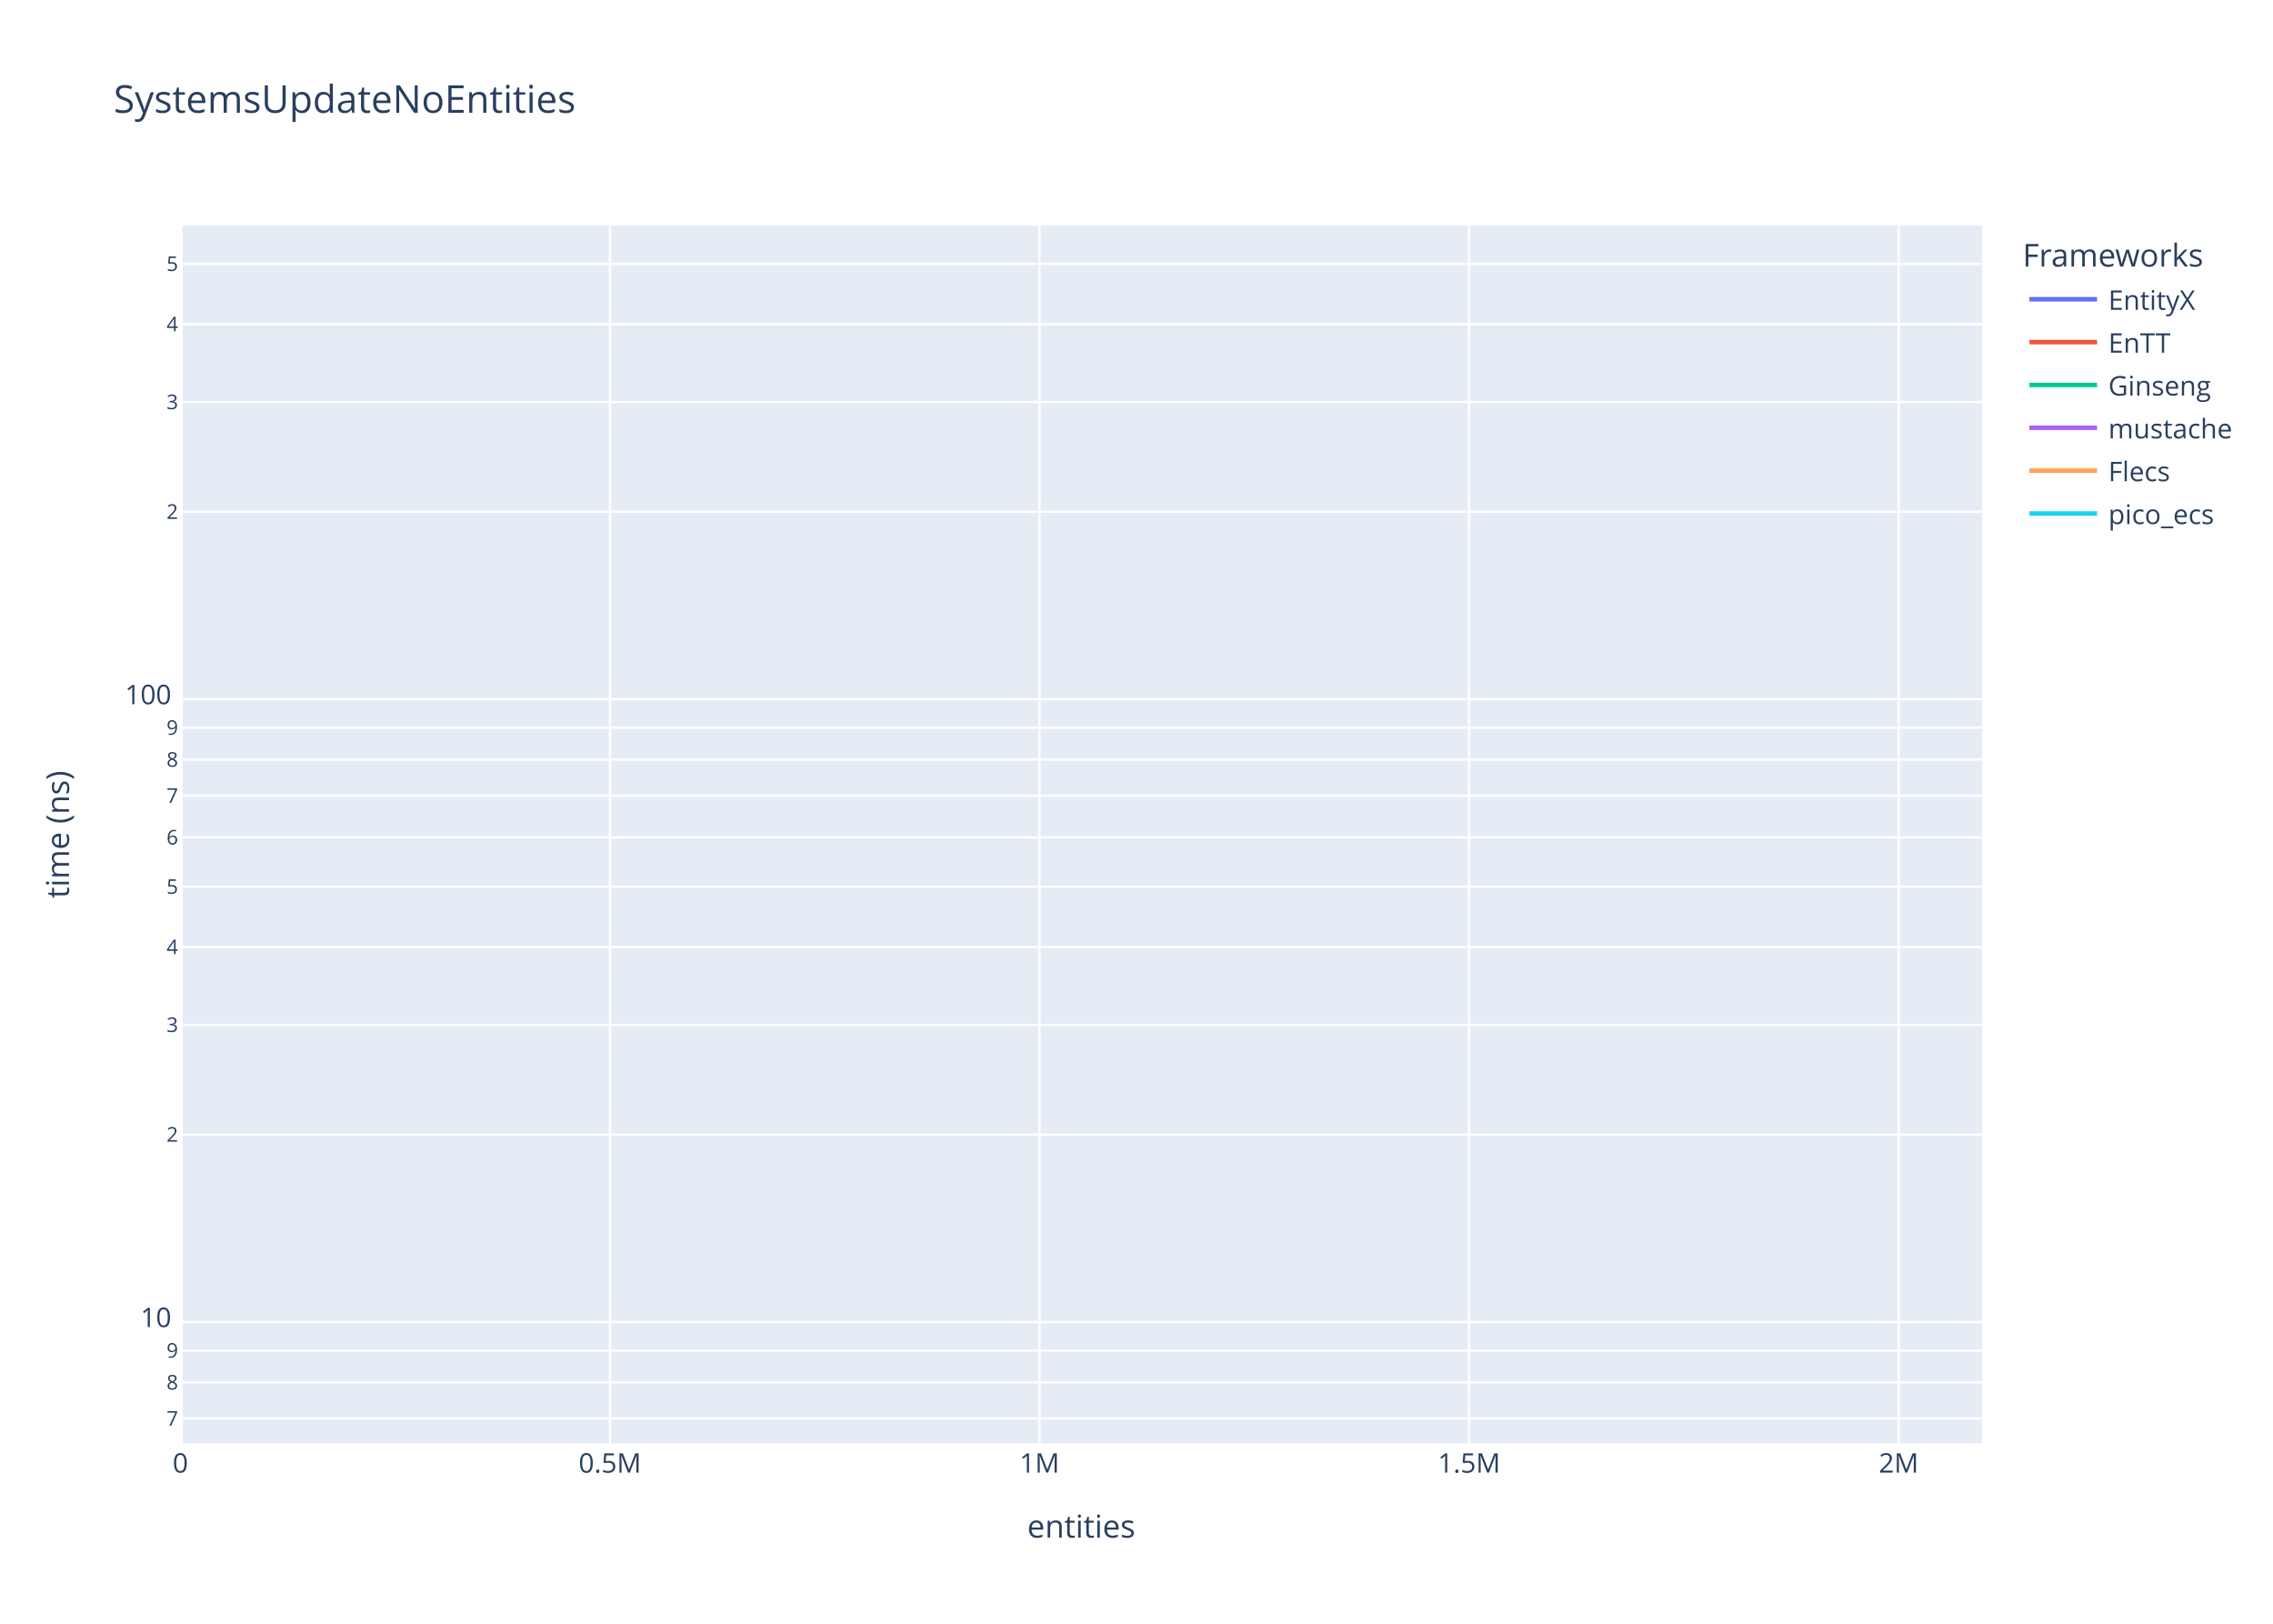
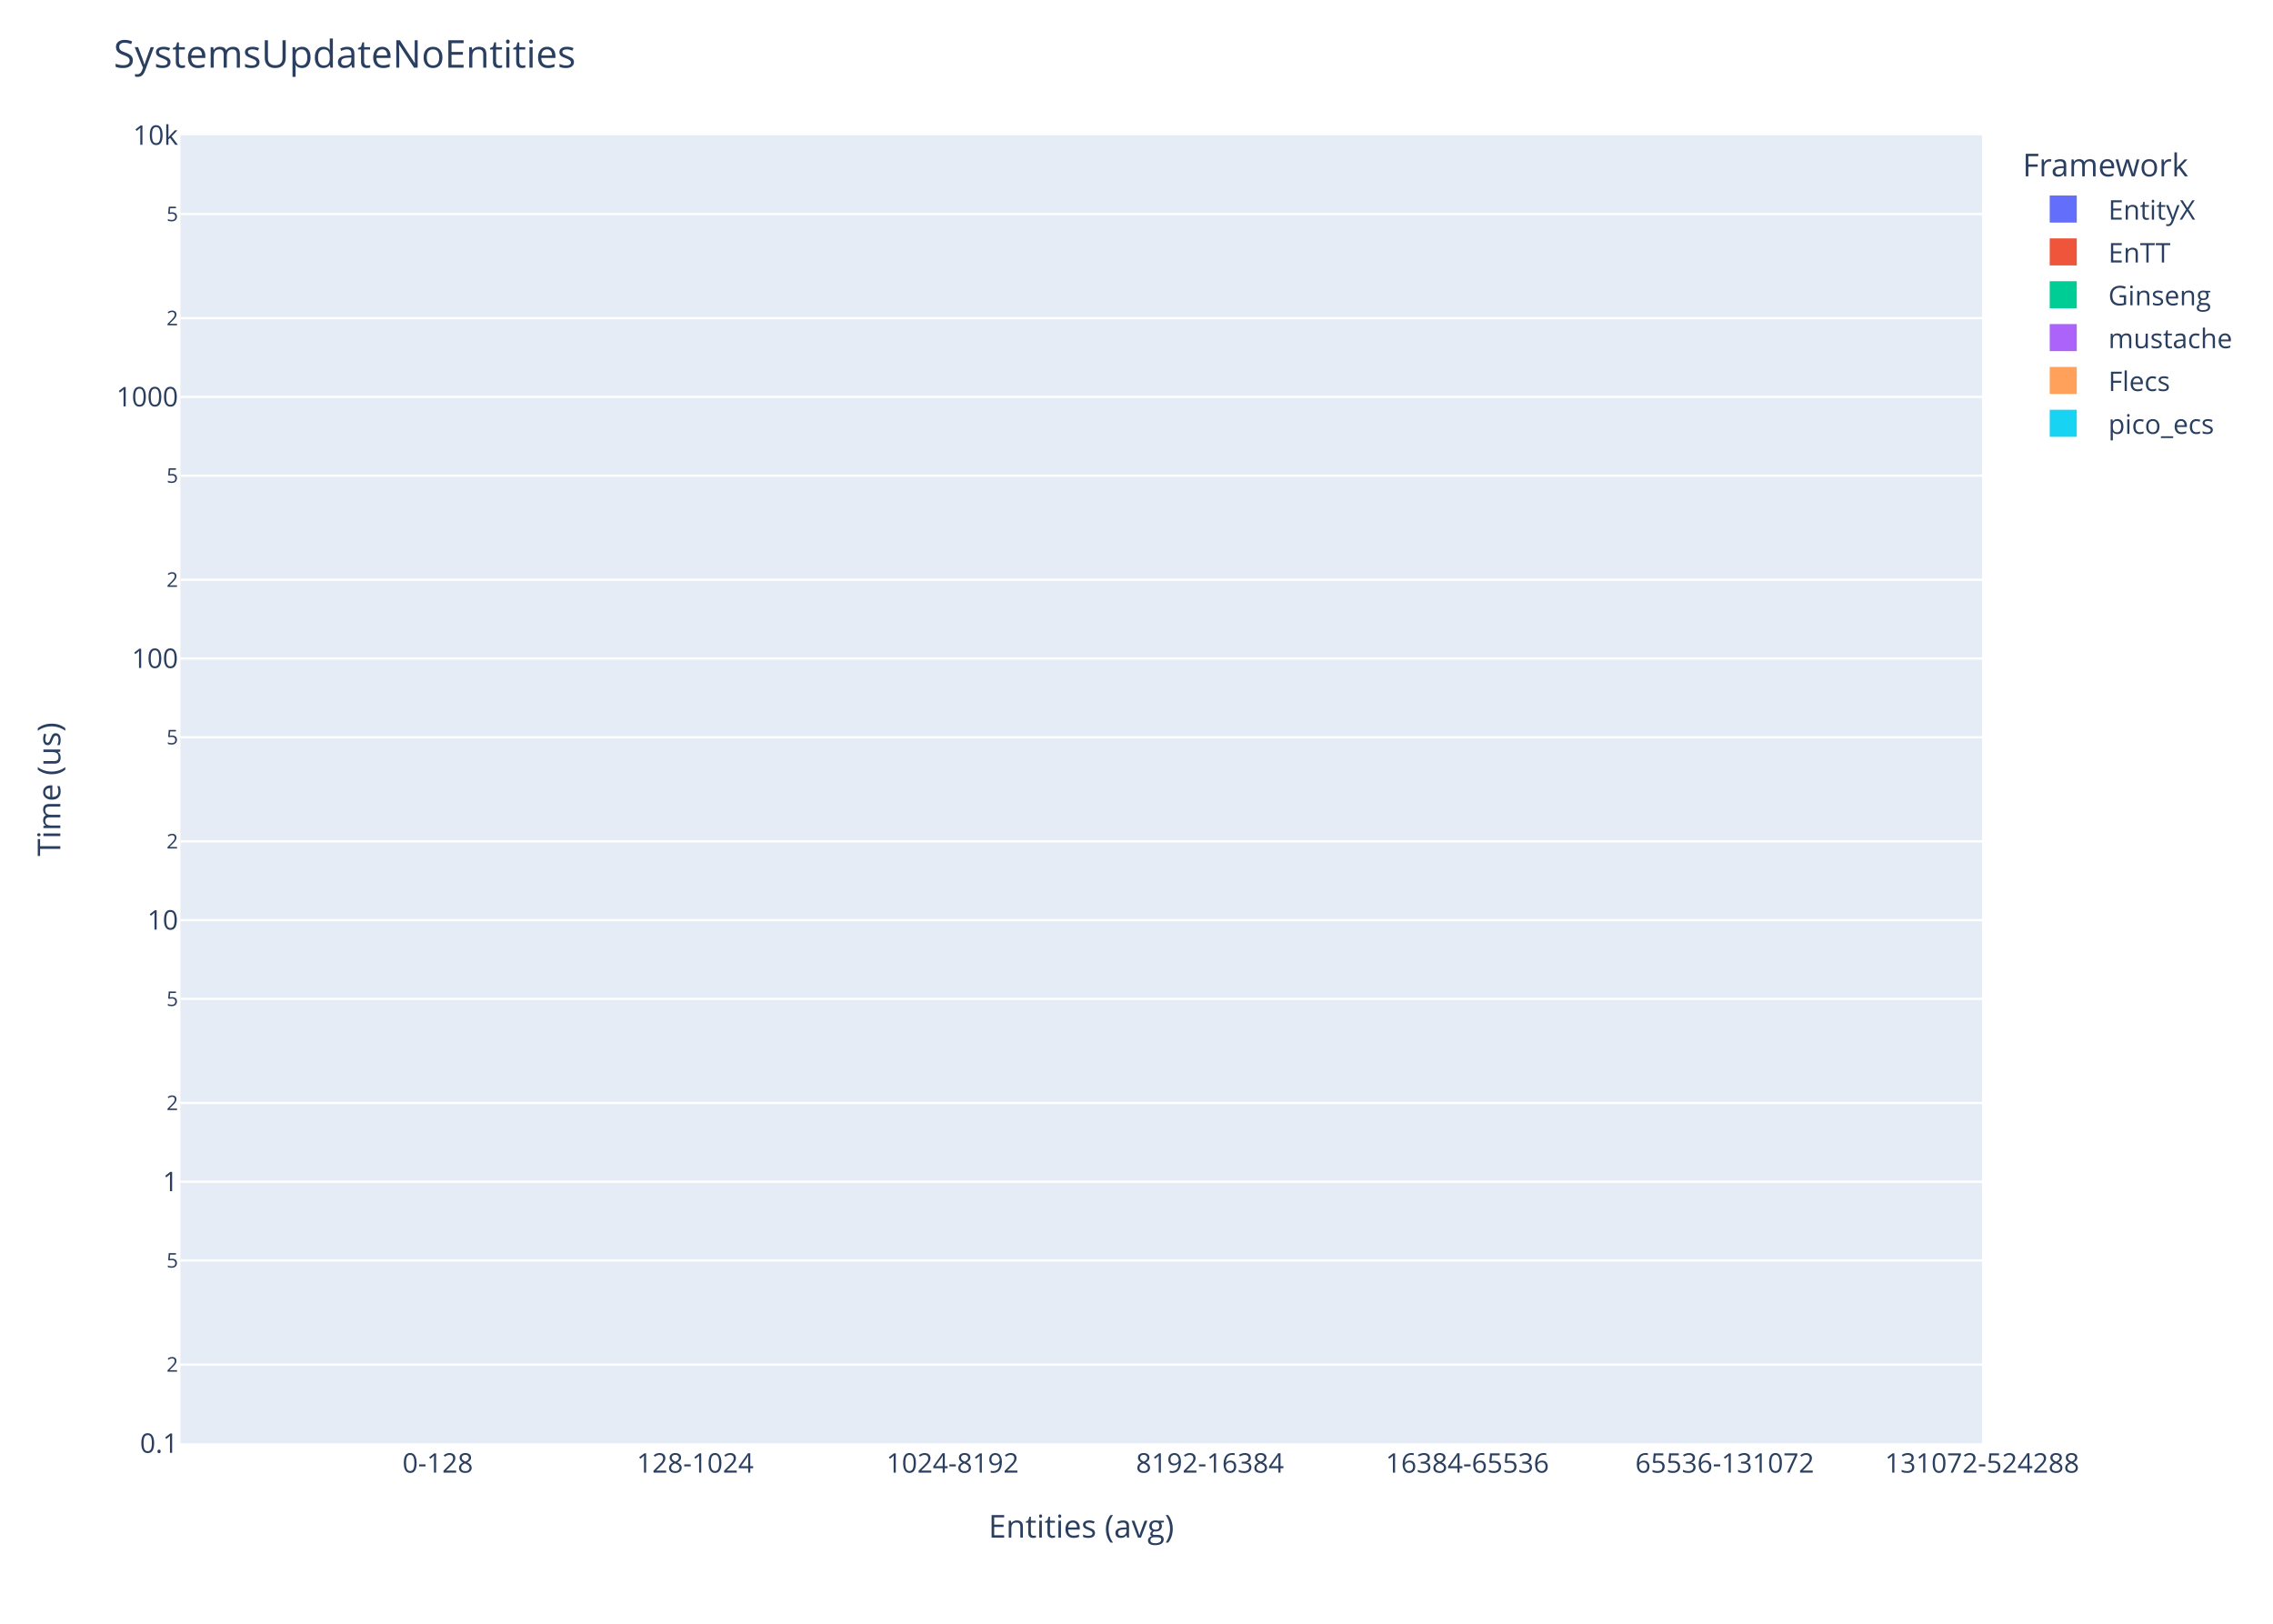
<svg xmlns="http://www.w3.org/2000/svg" class="main-svg" width="1008" height="720" style="" viewBox="0 0 1008 720">
  <rect x="0" y="0" width="1008" height="720" style="fill: rgb(255, 255, 255); fill-opacity: 1;" />
-   <defs id="defs-fb75fd">
+   <defs id="defs-f59c31">
    <g class="clips">
-       <clipPath id="clipfb75fdxyplot" class="plotclip">
-         <rect width="799" height="540" />
+       <clipPath id="clipf59c31xyplot" class="plotclip">
+         <rect width="799" height="580" />
      </clipPath>
-       <clipPath class="axesclip" id="clipfb75fdx">
+       <clipPath class="axesclip" id="clipf59c31x">
        <rect x="80" y="0" width="799" height="720" />
      </clipPath>
-       <clipPath class="axesclip" id="clipfb75fdy">
-         <rect x="0" y="100" width="1008" height="540" />
+       <clipPath class="axesclip" id="clipf59c31y">
+         <rect x="0" y="60" width="1008" height="580" />
      </clipPath>
-       <clipPath class="axesclip" id="clipfb75fdxy">
-         <rect x="80" y="100" width="799" height="540" />
+       <clipPath class="axesclip" id="clipf59c31xy">
+         <rect x="80" y="60" width="799" height="580" />
      </clipPath>
    </g>
    <g class="gradients" />
    <g class="patterns" />
  </defs>
  <g class="bglayer">
-     <rect class="bg" x="80" y="100" width="799" height="540" style="fill: rgb(229, 236, 246); fill-opacity: 1; stroke-width: 0;" />
+     <rect class="bg" x="80" y="60" width="799" height="580" style="fill: rgb(229, 236, 246); fill-opacity: 1; stroke-width: 0;" />
  </g>
  <g class="layer-below">
    <g class="imagelayer" />
    <g class="shapelayer" />
  </g>
  <g class="cartesianlayer">
    <g class="subplot xy">
      <g class="layer-subplot">
        <g class="shapelayer" />
        <g class="imagelayer" />
      </g>
      <g class="minor-gridlayer">
        <g class="x" />
        <g class="y" />
      </g>
      <g class="gridlayer">
-         <g class="x">
-           <path class="xgrid crisp" transform="translate(270.5,0)" d="M0,100v540" style="stroke: rgb(255, 255, 255); stroke-opacity: 1; stroke-width: 1px;" />
-           <path class="xgrid crisp" transform="translate(460.99,0)" d="M0,100v540" style="stroke: rgb(255, 255, 255); stroke-opacity: 1; stroke-width: 1px;" />
-           <path class="xgrid crisp" transform="translate(651.49,0)" d="M0,100v540" style="stroke: rgb(255, 255, 255); stroke-opacity: 1; stroke-width: 1px;" />
-           <path class="xgrid crisp" transform="translate(841.99,0)" d="M0,100v540" style="stroke: rgb(255, 255, 255); stroke-opacity: 1; stroke-width: 1px;" />
-         </g>
+         <g class="x" />
        <g class="y">
-           <path class="ygrid crisp" transform="translate(0,629.02)" d="M80,0h799" style="stroke: rgb(255, 255, 255); stroke-opacity: 1; stroke-width: 1px;" />
-           <path class="ygrid crisp" transform="translate(0,613)" d="M80,0h799" style="stroke: rgb(255, 255, 255); stroke-opacity: 1; stroke-width: 1px;" />
-           <path class="ygrid crisp" transform="translate(0,598.87)" d="M80,0h799" style="stroke: rgb(255, 255, 255); stroke-opacity: 1; stroke-width: 1px;" />
-           <path class="ygrid crisp" transform="translate(0,586.23)" d="M80,0h799" style="stroke: rgb(255, 255, 255); stroke-opacity: 1; stroke-width: 1px;" />
-           <path class="ygrid crisp" transform="translate(0,503.09)" d="M80,0h799" style="stroke: rgb(255, 255, 255); stroke-opacity: 1; stroke-width: 1px;" />
-           <path class="ygrid crisp" transform="translate(0,454.46)" d="M80,0h799" style="stroke: rgb(255, 255, 255); stroke-opacity: 1; stroke-width: 1px;" />
-           <path class="ygrid crisp" transform="translate(0,419.95)" d="M80,0h799" style="stroke: rgb(255, 255, 255); stroke-opacity: 1; stroke-width: 1px;" />
-           <path class="ygrid crisp" transform="translate(0,393.19)" d="M80,0h799" style="stroke: rgb(255, 255, 255); stroke-opacity: 1; stroke-width: 1px;" />
-           <path class="ygrid crisp" transform="translate(0,371.32)" d="M80,0h799" style="stroke: rgb(255, 255, 255); stroke-opacity: 1; stroke-width: 1px;" />
-           <path class="ygrid crisp" transform="translate(0,352.83)" d="M80,0h799" style="stroke: rgb(255, 255, 255); stroke-opacity: 1; stroke-width: 1px;" />
-           <path class="ygrid crisp" transform="translate(0,336.81)" d="M80,0h799" style="stroke: rgb(255, 255, 255); stroke-opacity: 1; stroke-width: 1px;" />
-           <path class="ygrid crisp" transform="translate(0,322.68)" d="M80,0h799" style="stroke: rgb(255, 255, 255); stroke-opacity: 1; stroke-width: 1px;" />
-           <path class="ygrid crisp" transform="translate(0,310.05)" d="M80,0h799" style="stroke: rgb(255, 255, 255); stroke-opacity: 1; stroke-width: 1px;" />
-           <path class="ygrid crisp" transform="translate(0,226.91)" d="M80,0h799" style="stroke: rgb(255, 255, 255); stroke-opacity: 1; stroke-width: 1px;" />
-           <path class="ygrid crisp" transform="translate(0,178.27)" d="M80,0h799" style="stroke: rgb(255, 255, 255); stroke-opacity: 1; stroke-width: 1px;" />
-           <path class="ygrid crisp" transform="translate(0,143.76)" d="M80,0h799" style="stroke: rgb(255, 255, 255); stroke-opacity: 1; stroke-width: 1px;" />
-           <path class="ygrid crisp" transform="translate(0,117)" d="M80,0h799" style="stroke: rgb(255, 255, 255); stroke-opacity: 1; stroke-width: 1px;" />
-         </g>
-       </g>
-       <g class="zerolinelayer">
-         <path class="xzl zl crisp" transform="translate(80,0)" d="M0,100v540" style="stroke: rgb(255, 255, 255); stroke-opacity: 1; stroke-width: 2px;" />
-       </g>
+           <path class="ygrid crisp" transform="translate(0,605.08)" d="M80,0h799" style="stroke: rgb(255, 255, 255); stroke-opacity: 1; stroke-width: 1px;" />
+           <path class="ygrid crisp" transform="translate(0,558.92)" d="M80,0h799" style="stroke: rgb(255, 255, 255); stroke-opacity: 1; stroke-width: 1px;" />
+           <path class="ygrid crisp" transform="translate(0,524)" d="M80,0h799" style="stroke: rgb(255, 255, 255); stroke-opacity: 1; stroke-width: 1px;" />
+           <path class="ygrid crisp" transform="translate(0,489.08)" d="M80,0h799" style="stroke: rgb(255, 255, 255); stroke-opacity: 1; stroke-width: 1px;" />
+           <path class="ygrid crisp" transform="translate(0,442.92)" d="M80,0h799" style="stroke: rgb(255, 255, 255); stroke-opacity: 1; stroke-width: 1px;" />
+           <path class="ygrid crisp" transform="translate(0,408)" d="M80,0h799" style="stroke: rgb(255, 255, 255); stroke-opacity: 1; stroke-width: 1px;" />
+           <path class="ygrid crisp" transform="translate(0,373.08)" d="M80,0h799" style="stroke: rgb(255, 255, 255); stroke-opacity: 1; stroke-width: 1px;" />
+           <path class="ygrid crisp" transform="translate(0,326.92)" d="M80,0h799" style="stroke: rgb(255, 255, 255); stroke-opacity: 1; stroke-width: 1px;" />
+           <path class="ygrid crisp" transform="translate(0,292)" d="M80,0h799" style="stroke: rgb(255, 255, 255); stroke-opacity: 1; stroke-width: 1px;" />
+           <path class="ygrid crisp" transform="translate(0,257.08)" d="M80,0h799" style="stroke: rgb(255, 255, 255); stroke-opacity: 1; stroke-width: 1px;" />
+           <path class="ygrid crisp" transform="translate(0,210.92)" d="M80,0h799" style="stroke: rgb(255, 255, 255); stroke-opacity: 1; stroke-width: 1px;" />
+           <path class="ygrid crisp" transform="translate(0,176)" d="M80,0h799" style="stroke: rgb(255, 255, 255); stroke-opacity: 1; stroke-width: 1px;" />
+           <path class="ygrid crisp" transform="translate(0,141.08)" d="M80,0h799" style="stroke: rgb(255, 255, 255); stroke-opacity: 1; stroke-width: 1px;" />
+           <path class="ygrid crisp" transform="translate(0,94.92)" d="M80,0h799" style="stroke: rgb(255, 255, 255); stroke-opacity: 1; stroke-width: 1px;" />
+         </g>
+       </g>
+       <g class="zerolinelayer" />
      <path class="xlines-below" />
      <path class="ylines-below" />
      <g class="overlines-below" />
      <g class="xaxislayer-below" />
      <g class="yaxislayer-below" />
      <g class="overaxes-below" />
-       <g class="plot" transform="translate(80,100)" clip-path="url(#clipfb75fdxyplot)">
-         <g class="scatterlayer mlayer">
-           <g class="trace scatter trace29a1bb" style="stroke-miterlimit: 2; opacity: 1;">
-             <g class="fills" />
-             <g class="errorbars" />
-             <g class="lines" />
-             <g class="points" />
-             <g class="text" />
-           </g>
-           <g class="trace scatter tracefb4a46" style="stroke-miterlimit: 2; opacity: 1;">
-             <g class="fills" />
-             <g class="errorbars" />
-             <g class="lines" />
-             <g class="points" />
-             <g class="text" />
-           </g>
-           <g class="trace scatter trace63f982" style="stroke-miterlimit: 2; opacity: 1;">
-             <g class="fills" />
-             <g class="errorbars" />
-             <g class="lines" />
-             <g class="points" />
-             <g class="text" />
-           </g>
-           <g class="trace scatter trace82230c" style="stroke-miterlimit: 2; opacity: 1;">
-             <g class="fills" />
-             <g class="errorbars" />
-             <g class="lines" />
-             <g class="points" />
-             <g class="text" />
-           </g>
-           <g class="trace scatter trace793daa" style="stroke-miterlimit: 2; opacity: 1;">
-             <g class="fills" />
-             <g class="errorbars" />
-             <g class="lines" />
-             <g class="points" />
-             <g class="text" />
-           </g>
-           <g class="trace scatter trace00691d" style="stroke-miterlimit: 2; opacity: 1;">
-             <g class="fills" />
-             <g class="errorbars" />
-             <g class="lines" />
-             <g class="points" />
-             <g class="text" />
+       <g class="plot" transform="translate(80,60)" clip-path="url(#clipf59c31xyplot)">
+         <g class="barlayer mlayer">
+           <g class="trace bars" style="opacity: 1;">
+             <g class="points">
+               <g class="point">
+                 <path d="M0,0Z" style="vector-effect: non-scaling-stroke; opacity: 1; stroke-width: 0px; fill: rgb(99, 110, 250); fill-opacity: 1;" />
+               </g>
+             </g>
+           </g>
+           <g class="trace bars" style="opacity: 1;">
+             <g class="points">
+               <g class="point">
+                 <path d="M0,0Z" style="vector-effect: non-scaling-stroke; opacity: 1; stroke-width: 0px; fill: rgb(239, 85, 59); fill-opacity: 1;" />
+               </g>
+             </g>
+           </g>
+           <g class="trace bars" style="opacity: 1;">
+             <g class="points">
+               <g class="point">
+                 <path d="M0,0Z" style="vector-effect: non-scaling-stroke; opacity: 1; stroke-width: 0px; fill: rgb(0, 204, 150); fill-opacity: 1;" />
+               </g>
+             </g>
+           </g>
+           <g class="trace bars" style="opacity: 1;">
+             <g class="points">
+               <g class="point">
+                 <path d="M0,0Z" style="vector-effect: non-scaling-stroke; opacity: 1; stroke-width: 0px; fill: rgb(171, 99, 250); fill-opacity: 1;" />
+               </g>
+             </g>
+           </g>
+           <g class="trace bars" style="opacity: 1;">
+             <g class="points">
+               <g class="point">
+                 <path d="M0,0Z" style="vector-effect: non-scaling-stroke; opacity: 1; stroke-width: 0px; fill: rgb(255, 161, 90); fill-opacity: 1;" />
+               </g>
+             </g>
+           </g>
+           <g class="trace bars" style="opacity: 1;">
+             <g class="points">
+               <g class="point">
+                 <path d="M0,0Z" style="vector-effect: non-scaling-stroke; opacity: 1; stroke-width: 0px; fill: rgb(25, 211, 243); fill-opacity: 1;" />
+               </g>
+             </g>
          </g>
        </g>
      </g>
      <g class="overplot" />
      <path class="xlines-above crisp" d="M0,0" style="fill: none;" />
      <path class="ylines-above crisp" d="M0,0" style="fill: none;" />
      <g class="overlines-above" />
      <g class="xaxislayer-above">
        <g class="xtick">
-           <text text-anchor="middle" x="0" y="653" transform="translate(80,0)" style="font-family: 'Open Sans', verdana, arial, sans-serif; font-size: 12px; fill: rgb(42, 63, 95); fill-opacity: 1; white-space: pre; opacity: 1;">0</text>
-         </g>
-         <g class="xtick">
-           <text text-anchor="middle" x="0" y="653" style="font-family: 'Open Sans', verdana, arial, sans-serif; font-size: 12px; fill: rgb(42, 63, 95); fill-opacity: 1; white-space: pre; opacity: 1;" transform="translate(270.5,0)">0.5M</text>
-         </g>
-         <g class="xtick">
-           <text text-anchor="middle" x="0" y="653" style="font-family: 'Open Sans', verdana, arial, sans-serif; font-size: 12px; fill: rgb(42, 63, 95); fill-opacity: 1; white-space: pre; opacity: 1;" transform="translate(460.99,0)">1M</text>
-         </g>
-         <g class="xtick">
-           <text text-anchor="middle" x="0" y="653" style="font-family: 'Open Sans', verdana, arial, sans-serif; font-size: 12px; fill: rgb(42, 63, 95); fill-opacity: 1; white-space: pre; opacity: 1;" transform="translate(651.49,0)">1.5M</text>
-         </g>
-         <g class="xtick">
-           <text text-anchor="middle" x="0" y="653" style="font-family: 'Open Sans', verdana, arial, sans-serif; font-size: 12px; fill: rgb(42, 63, 95); fill-opacity: 1; white-space: pre; opacity: 1;" transform="translate(841.99,0)">2M</text>
+           <text text-anchor="middle" x="0" y="653" transform="translate(194.14,0)" style="font-family: 'Open Sans', verdana, arial, sans-serif; font-size: 12px; fill: rgb(42, 63, 95); fill-opacity: 1; white-space: pre; opacity: 1;">0-128</text>
+         </g>
+         <g class="xtick">
+           <text text-anchor="middle" x="0" y="653" transform="translate(308.29,0)" style="font-family: 'Open Sans', verdana, arial, sans-serif; font-size: 12px; fill: rgb(42, 63, 95); fill-opacity: 1; white-space: pre; opacity: 1;">128-1024</text>
+         </g>
+         <g class="xtick">
+           <text text-anchor="middle" x="0" y="653" transform="translate(422.43,0)" style="font-family: 'Open Sans', verdana, arial, sans-serif; font-size: 12px; fill: rgb(42, 63, 95); fill-opacity: 1; white-space: pre; opacity: 1;">1024-8192</text>
+         </g>
+         <g class="xtick">
+           <text text-anchor="middle" x="0" y="653" transform="translate(536.57,0)" style="font-family: 'Open Sans', verdana, arial, sans-serif; font-size: 12px; fill: rgb(42, 63, 95); fill-opacity: 1; white-space: pre; opacity: 1;">8192-16384</text>
+         </g>
+         <g class="xtick">
+           <text text-anchor="middle" x="0" y="653" transform="translate(650.71,0)" style="font-family: 'Open Sans', verdana, arial, sans-serif; font-size: 12px; fill: rgb(42, 63, 95); fill-opacity: 1; white-space: pre; opacity: 1;">16384-65536</text>
+         </g>
+         <g class="xtick">
+           <text text-anchor="middle" x="0" y="653" transform="translate(764.86,0)" style="font-family: 'Open Sans', verdana, arial, sans-serif; font-size: 12px; fill: rgb(42, 63, 95); fill-opacity: 1; white-space: pre; opacity: 1;">65536-131072</text>
+         </g>
+         <g class="xtick">
+           <text text-anchor="middle" x="0" y="653" transform="translate(879,0)" style="font-family: 'Open Sans', verdana, arial, sans-serif; font-size: 12px; fill: rgb(42, 63, 95); fill-opacity: 1; white-space: pre; opacity: 1;">131072-524288</text>
        </g>
      </g>
      <g class="yaxislayer-above">
        <g class="ytick">
-           <text text-anchor="end" x="79" y="3.15" transform="translate(0,629.02)" style="font-family: 'Open Sans', verdana, arial, sans-serif; font-size: 9px; fill: rgb(42, 63, 95); fill-opacity: 1; white-space: pre; opacity: 1;">7</text>
-         </g>
-         <g class="ytick">
-           <text text-anchor="end" x="79" y="3.15" style="font-family: 'Open Sans', verdana, arial, sans-serif; font-size: 9px; fill: rgb(42, 63, 95); fill-opacity: 1; white-space: pre; opacity: 1;" transform="translate(0,613)">8</text>
-         </g>
-         <g class="ytick">
-           <text text-anchor="end" x="79" y="3.15" style="font-family: 'Open Sans', verdana, arial, sans-serif; font-size: 9px; fill: rgb(42, 63, 95); fill-opacity: 1; white-space: pre; opacity: 1;" transform="translate(0,598.87)">9</text>
-         </g>
-         <g class="ytick">
-           <text text-anchor="end" x="76" y="2.2" style="font-family: 'Open Sans', verdana, arial, sans-serif; font-size: 12px; fill: rgb(42, 63, 95); fill-opacity: 1; white-space: pre; opacity: 1;" transform="translate(0,586.23)">10</text>
-         </g>
-         <g class="ytick">
-           <text text-anchor="end" x="79" y="3.15" style="font-family: 'Open Sans', verdana, arial, sans-serif; font-size: 9px; fill: rgb(42, 63, 95); fill-opacity: 1; white-space: pre; opacity: 1;" transform="translate(0,503.09)">2</text>
-         </g>
-         <g class="ytick">
-           <text text-anchor="end" x="79" y="3.15" style="font-family: 'Open Sans', verdana, arial, sans-serif; font-size: 9px; fill: rgb(42, 63, 95); fill-opacity: 1; white-space: pre; opacity: 1;" transform="translate(0,454.46)">3</text>
-         </g>
-         <g class="ytick">
-           <text text-anchor="end" x="79" y="3.15" style="font-family: 'Open Sans', verdana, arial, sans-serif; font-size: 9px; fill: rgb(42, 63, 95); fill-opacity: 1; white-space: pre; opacity: 1;" transform="translate(0,419.95)">4</text>
-         </g>
-         <g class="ytick">
-           <text text-anchor="end" x="79" y="3.15" style="font-family: 'Open Sans', verdana, arial, sans-serif; font-size: 9px; fill: rgb(42, 63, 95); fill-opacity: 1; white-space: pre; opacity: 1;" transform="translate(0,393.19)">5</text>
-         </g>
-         <g class="ytick">
-           <text text-anchor="end" x="79" y="3.15" style="font-family: 'Open Sans', verdana, arial, sans-serif; font-size: 9px; fill: rgb(42, 63, 95); fill-opacity: 1; white-space: pre; opacity: 1;" transform="translate(0,371.32)">6</text>
-         </g>
-         <g class="ytick">
-           <text text-anchor="end" x="79" y="3.15" style="font-family: 'Open Sans', verdana, arial, sans-serif; font-size: 9px; fill: rgb(42, 63, 95); fill-opacity: 1; white-space: pre; opacity: 1;" transform="translate(0,352.83)">7</text>
-         </g>
-         <g class="ytick">
-           <text text-anchor="end" x="79" y="3.15" style="font-family: 'Open Sans', verdana, arial, sans-serif; font-size: 9px; fill: rgb(42, 63, 95); fill-opacity: 1; white-space: pre; opacity: 1;" transform="translate(0,336.81)">8</text>
-         </g>
-         <g class="ytick">
-           <text text-anchor="end" x="79" y="3.15" style="font-family: 'Open Sans', verdana, arial, sans-serif; font-size: 9px; fill: rgb(42, 63, 95); fill-opacity: 1; white-space: pre; opacity: 1;" transform="translate(0,322.68)">9</text>
-         </g>
-         <g class="ytick">
-           <text text-anchor="end" x="76" y="2.2" style="font-family: 'Open Sans', verdana, arial, sans-serif; font-size: 12px; fill: rgb(42, 63, 95); fill-opacity: 1; white-space: pre; opacity: 1;" transform="translate(0,310.05)">100</text>
-         </g>
-         <g class="ytick">
-           <text text-anchor="end" x="79" y="3.15" style="font-family: 'Open Sans', verdana, arial, sans-serif; font-size: 9px; fill: rgb(42, 63, 95); fill-opacity: 1; white-space: pre; opacity: 1;" transform="translate(0,226.91)">2</text>
-         </g>
-         <g class="ytick">
-           <text text-anchor="end" x="79" y="3.15" style="font-family: 'Open Sans', verdana, arial, sans-serif; font-size: 9px; fill: rgb(42, 63, 95); fill-opacity: 1; white-space: pre; opacity: 1;" transform="translate(0,178.27)">3</text>
-         </g>
-         <g class="ytick">
-           <text text-anchor="end" x="79" y="3.15" style="font-family: 'Open Sans', verdana, arial, sans-serif; font-size: 9px; fill: rgb(42, 63, 95); fill-opacity: 1; white-space: pre; opacity: 1;" transform="translate(0,143.76)">4</text>
-         </g>
-         <g class="ytick">
-           <text text-anchor="end" x="79" y="3.15" style="font-family: 'Open Sans', verdana, arial, sans-serif; font-size: 9px; fill: rgb(42, 63, 95); fill-opacity: 1; white-space: pre; opacity: 1;" transform="translate(0,117)">5</text>
+           <text text-anchor="end" x="79" y="4.2" transform="translate(0,640)" style="font-family: 'Open Sans', verdana, arial, sans-serif; font-size: 12px; fill: rgb(42, 63, 95); fill-opacity: 1; white-space: pre; opacity: 1;">0.1</text>
+         </g>
+         <g class="ytick">
+           <text text-anchor="end" x="79" y="3.15" style="font-family: 'Open Sans', verdana, arial, sans-serif; font-size: 9px; fill: rgb(42, 63, 95); fill-opacity: 1; white-space: pre; opacity: 1;" transform="translate(0,605.08)">2</text>
+         </g>
+         <g class="ytick">
+           <text text-anchor="end" x="79" y="3.15" style="font-family: 'Open Sans', verdana, arial, sans-serif; font-size: 9px; fill: rgb(42, 63, 95); fill-opacity: 1; white-space: pre; opacity: 1;" transform="translate(0,558.92)">5</text>
+         </g>
+         <g class="ytick">
+           <text text-anchor="end" x="79" y="4.2" style="font-family: 'Open Sans', verdana, arial, sans-serif; font-size: 12px; fill: rgb(42, 63, 95); fill-opacity: 1; white-space: pre; opacity: 1;" transform="translate(0,524)">1</text>
+         </g>
+         <g class="ytick">
+           <text text-anchor="end" x="79" y="3.15" style="font-family: 'Open Sans', verdana, arial, sans-serif; font-size: 9px; fill: rgb(42, 63, 95); fill-opacity: 1; white-space: pre; opacity: 1;" transform="translate(0,489.08)">2</text>
+         </g>
+         <g class="ytick">
+           <text text-anchor="end" x="79" y="3.15" style="font-family: 'Open Sans', verdana, arial, sans-serif; font-size: 9px; fill: rgb(42, 63, 95); fill-opacity: 1; white-space: pre; opacity: 1;" transform="translate(0,442.92)">5</text>
+         </g>
+         <g class="ytick">
+           <text text-anchor="end" x="79" y="4.2" style="font-family: 'Open Sans', verdana, arial, sans-serif; font-size: 12px; fill: rgb(42, 63, 95); fill-opacity: 1; white-space: pre; opacity: 1;" transform="translate(0,408)">10</text>
+         </g>
+         <g class="ytick">
+           <text text-anchor="end" x="79" y="3.15" style="font-family: 'Open Sans', verdana, arial, sans-serif; font-size: 9px; fill: rgb(42, 63, 95); fill-opacity: 1; white-space: pre; opacity: 1;" transform="translate(0,373.08)">2</text>
+         </g>
+         <g class="ytick">
+           <text text-anchor="end" x="79" y="3.15" style="font-family: 'Open Sans', verdana, arial, sans-serif; font-size: 9px; fill: rgb(42, 63, 95); fill-opacity: 1; white-space: pre; opacity: 1;" transform="translate(0,326.92)">5</text>
+         </g>
+         <g class="ytick">
+           <text text-anchor="end" x="79" y="4.2" style="font-family: 'Open Sans', verdana, arial, sans-serif; font-size: 12px; fill: rgb(42, 63, 95); fill-opacity: 1; white-space: pre; opacity: 1;" transform="translate(0,292)">100</text>
+         </g>
+         <g class="ytick">
+           <text text-anchor="end" x="79" y="3.15" style="font-family: 'Open Sans', verdana, arial, sans-serif; font-size: 9px; fill: rgb(42, 63, 95); fill-opacity: 1; white-space: pre; opacity: 1;" transform="translate(0,257.08)">2</text>
+         </g>
+         <g class="ytick">
+           <text text-anchor="end" x="79" y="3.15" style="font-family: 'Open Sans', verdana, arial, sans-serif; font-size: 9px; fill: rgb(42, 63, 95); fill-opacity: 1; white-space: pre; opacity: 1;" transform="translate(0,210.92)">5</text>
+         </g>
+         <g class="ytick">
+           <text text-anchor="end" x="79" y="4.2" style="font-family: 'Open Sans', verdana, arial, sans-serif; font-size: 12px; fill: rgb(42, 63, 95); fill-opacity: 1; white-space: pre; opacity: 1;" transform="translate(0,176)">1000</text>
+         </g>
+         <g class="ytick">
+           <text text-anchor="end" x="79" y="3.15" style="font-family: 'Open Sans', verdana, arial, sans-serif; font-size: 9px; fill: rgb(42, 63, 95); fill-opacity: 1; white-space: pre; opacity: 1;" transform="translate(0,141.08)">2</text>
+         </g>
+         <g class="ytick">
+           <text text-anchor="end" x="79" y="3.15" style="font-family: 'Open Sans', verdana, arial, sans-serif; font-size: 9px; fill: rgb(42, 63, 95); fill-opacity: 1; white-space: pre; opacity: 1;" transform="translate(0,94.92)">5</text>
+         </g>
+         <g class="ytick">
+           <text text-anchor="end" x="79" y="4.2" style="font-family: 'Open Sans', verdana, arial, sans-serif; font-size: 12px; fill: rgb(42, 63, 95); fill-opacity: 1; white-space: pre; opacity: 1;" transform="translate(0,60)">10k</text>
        </g>
      </g>
      <g class="overaxes-above" />
    </g>
  </g>
  <g class="polarlayer" />
  <g class="smithlayer" />
  <g class="ternarylayer" />
  <g class="geolayer" />
  <g class="funnelarealayer" />
  <g class="pielayer" />
  <g class="iciclelayer" />
  <g class="treemaplayer" />
  <g class="sunburstlayer" />
  <g class="glimages" />
-   <defs id="topdefs-fb75fd">
+   <defs id="topdefs-f59c31">
    <g class="clips" />
-     <clipPath id="legendfb75fd">
+     <clipPath id="legendf59c31">
      <rect width="101" height="143" x="0" y="0" />
    </clipPath>
  </defs>
  <g class="layer-above">
    <g class="imagelayer" />
    <g class="shapelayer" />
  </g>
  <g class="infolayer">
-     <g class="legend" pointer-events="all" transform="translate(894.98,100)">
+     <g class="legend" pointer-events="all" transform="translate(894.98,60)">
      <rect class="bg" shape-rendering="crispEdges" style="stroke: rgb(68, 68, 68); stroke-opacity: 1; fill: rgb(255, 255, 255); fill-opacity: 1; stroke-width: 0px;" width="101" height="143" x="0" y="0" />
-       <g class="scrollbox" transform="" clip-path="url(#legendfb75fd)">
-         <text class="legendtitletext" text-anchor="start" x="2" y="18.2" style="font-family: 'Open Sans', verdana, arial, sans-serif; font-size: 14px; fill: rgb(42, 63, 95); fill-opacity: 1; white-space: pre;">Frameworks</text>
+       <g class="scrollbox" transform="" clip-path="url(#legendf59c31)">
+         <text class="legendtitletext" text-anchor="start" x="2" y="18.2" style="font-family: 'Open Sans', verdana, arial, sans-serif; font-size: 14px; fill: rgb(42, 63, 95); fill-opacity: 1; white-space: pre;">Framework</text>
        <g class="groups" transform="">
          <g class="traces" transform="translate(0,32.7)" style="opacity: 1;">
            <text class="legendtext" text-anchor="start" x="40" y="4.68" style="font-family: 'Open Sans', verdana, arial, sans-serif; font-size: 12px; fill: rgb(42, 63, 95); fill-opacity: 1; white-space: pre;">EntityX</text>
            <g class="layers" style="opacity: 1;">
              <g class="legendfill" />
-               <g class="legendlines">
-                 <path class="js-line" d="M5,0h30" style="fill: none; stroke: rgb(99, 110, 250); stroke-opacity: 1; stroke-width: 2px;" />
-               </g>
-               <g class="legendsymbols">
-                 <g class="legendpoints" />
+               <g class="legendlines" />
+               <g class="legendsymbols">
+                 <g class="legendpoints">
+                   <path class="legendundefined" d="M6,6H-6V-6H6Z" transform="translate(20,0)" style="stroke-width: 0px; fill: rgb(99, 110, 250); fill-opacity: 1;" />
+                 </g>
              </g>
            </g>
            <rect class="legendtoggle" x="0" y="-9.5" width="95.25" height="19" style="fill: rgb(0, 0, 0); fill-opacity: 0;" />
          </g>
        </g>
        <g class="groups" transform="">
          <g class="traces" transform="translate(0,51.7)" style="opacity: 1;">
            <text class="legendtext" text-anchor="start" x="40" y="4.68" style="font-family: 'Open Sans', verdana, arial, sans-serif; font-size: 12px; fill: rgb(42, 63, 95); fill-opacity: 1; white-space: pre;">EnTT</text>
            <g class="layers" style="opacity: 1;">
              <g class="legendfill" />
-               <g class="legendlines">
-                 <path class="js-line" d="M5,0h30" style="fill: none; stroke: rgb(239, 85, 59); stroke-opacity: 1; stroke-width: 2px;" />
-               </g>
-               <g class="legendsymbols">
-                 <g class="legendpoints" />
+               <g class="legendlines" />
+               <g class="legendsymbols">
+                 <g class="legendpoints">
+                   <path class="legendundefined" d="M6,6H-6V-6H6Z" transform="translate(20,0)" style="stroke-width: 0px; fill: rgb(239, 85, 59); fill-opacity: 1;" />
+                 </g>
              </g>
            </g>
            <rect class="legendtoggle" x="0" y="-9.5" width="95.25" height="19" style="fill: rgb(0, 0, 0); fill-opacity: 0;" />
          </g>
        </g>
        <g class="groups" transform="">
          <g class="traces" transform="translate(0,70.7)" style="opacity: 1;">
            <text class="legendtext" text-anchor="start" x="40" y="4.68" style="font-family: 'Open Sans', verdana, arial, sans-serif; font-size: 12px; fill: rgb(42, 63, 95); fill-opacity: 1; white-space: pre;">Ginseng</text>
            <g class="layers" style="opacity: 1;">
              <g class="legendfill" />
-               <g class="legendlines">
-                 <path class="js-line" d="M5,0h30" style="fill: none; stroke: rgb(0, 204, 150); stroke-opacity: 1; stroke-width: 2px;" />
-               </g>
-               <g class="legendsymbols">
-                 <g class="legendpoints" />
+               <g class="legendlines" />
+               <g class="legendsymbols">
+                 <g class="legendpoints">
+                   <path class="legendundefined" d="M6,6H-6V-6H6Z" transform="translate(20,0)" style="stroke-width: 0px; fill: rgb(0, 204, 150); fill-opacity: 1;" />
+                 </g>
              </g>
            </g>
            <rect class="legendtoggle" x="0" y="-9.5" width="95.25" height="19" style="fill: rgb(0, 0, 0); fill-opacity: 0;" />
          </g>
        </g>
        <g class="groups" transform="">
          <g class="traces" transform="translate(0,89.7)" style="opacity: 1;">
            <text class="legendtext" text-anchor="start" x="40" y="4.68" style="font-family: 'Open Sans', verdana, arial, sans-serif; font-size: 12px; fill: rgb(42, 63, 95); fill-opacity: 1; white-space: pre;">mustache</text>
            <g class="layers" style="opacity: 1;">
              <g class="legendfill" />
-               <g class="legendlines">
-                 <path class="js-line" d="M5,0h30" style="fill: none; stroke: rgb(171, 99, 250); stroke-opacity: 1; stroke-width: 2px;" />
-               </g>
-               <g class="legendsymbols">
-                 <g class="legendpoints" />
+               <g class="legendlines" />
+               <g class="legendsymbols">
+                 <g class="legendpoints">
+                   <path class="legendundefined" d="M6,6H-6V-6H6Z" transform="translate(20,0)" style="stroke-width: 0px; fill: rgb(171, 99, 250); fill-opacity: 1;" />
+                 </g>
              </g>
            </g>
            <rect class="legendtoggle" x="0" y="-9.5" width="95.25" height="19" style="fill: rgb(0, 0, 0); fill-opacity: 0;" />
          </g>
        </g>
        <g class="groups" transform="">
          <g class="traces" transform="translate(0,108.7)" style="opacity: 1;">
            <text class="legendtext" text-anchor="start" x="40" y="4.68" style="font-family: 'Open Sans', verdana, arial, sans-serif; font-size: 12px; fill: rgb(42, 63, 95); fill-opacity: 1; white-space: pre;">Flecs</text>
            <g class="layers" style="opacity: 1;">
              <g class="legendfill" />
-               <g class="legendlines">
-                 <path class="js-line" d="M5,0h30" style="fill: none; stroke: rgb(255, 161, 90); stroke-opacity: 1; stroke-width: 2px;" />
-               </g>
-               <g class="legendsymbols">
-                 <g class="legendpoints" />
+               <g class="legendlines" />
+               <g class="legendsymbols">
+                 <g class="legendpoints">
+                   <path class="legendundefined" d="M6,6H-6V-6H6Z" transform="translate(20,0)" style="stroke-width: 0px; fill: rgb(255, 161, 90); fill-opacity: 1;" />
+                 </g>
              </g>
            </g>
            <rect class="legendtoggle" x="0" y="-9.5" width="95.25" height="19" style="fill: rgb(0, 0, 0); fill-opacity: 0;" />
          </g>
        </g>
        <g class="groups" transform="">
          <g class="traces" transform="translate(0,127.7)" style="opacity: 1;">
            <text class="legendtext" text-anchor="start" x="40" y="4.68" style="font-family: 'Open Sans', verdana, arial, sans-serif; font-size: 12px; fill: rgb(42, 63, 95); fill-opacity: 1; white-space: pre;">pico_ecs</text>
            <g class="layers" style="opacity: 1;">
              <g class="legendfill" />
-               <g class="legendlines">
-                 <path class="js-line" d="M5,0h30" style="fill: none; stroke: rgb(25, 211, 243); stroke-opacity: 1; stroke-width: 2px;" />
-               </g>
-               <g class="legendsymbols">
-                 <g class="legendpoints" />
+               <g class="legendlines" />
+               <g class="legendsymbols">
+                 <g class="legendpoints">
+                   <path class="legendundefined" d="M6,6H-6V-6H6Z" transform="translate(20,0)" style="stroke-width: 0px; fill: rgb(25, 211, 243); fill-opacity: 1;" />
+                 </g>
              </g>
            </g>
            <rect class="legendtoggle" x="0" y="-9.5" width="95.25" height="19" style="fill: rgb(0, 0, 0); fill-opacity: 0;" />
          </g>
        </g>
      </g>
      <rect class="scrollbar" rx="20" ry="3" width="0" height="0" style="fill: rgb(128, 139, 164); fill-opacity: 1;" x="0" y="0" />
    </g>
    <g class="g-gtitle">
-       <text class="gtitle" x="50.4" y="50" text-anchor="start" dy="0em" style="font-family: 'Open Sans', verdana, arial, sans-serif; font-size: 17px; fill: rgb(42, 63, 95); opacity: 1; font-weight: normal; white-space: pre;">SystemsUpdateNoEntities</text>
+       <text class="gtitle" x="50.4" y="30" text-anchor="start" dy="0em" style="font-family: 'Open Sans', verdana, arial, sans-serif; font-size: 17px; fill: rgb(42, 63, 95); opacity: 1; font-weight: normal; white-space: pre;">SystemsUpdateNoEntities</text>
    </g>
    <g class="g-xtitle">
-       <text class="xtitle" x="479.5" y="681.8" text-anchor="middle" style="font-family: 'Open Sans', verdana, arial, sans-serif; font-size: 14px; fill: rgb(42, 63, 95); opacity: 1; font-weight: normal; white-space: pre;">entities</text>
+       <text class="xtitle" x="479.5" y="681.8" text-anchor="middle" style="font-family: 'Open Sans', verdana, arial, sans-serif; font-size: 14px; fill: rgb(42, 63, 95); opacity: 1; font-weight: normal; white-space: pre;">Entities (avg)</text>
    </g>
    <g class="g-ytitle">
-       <text class="ytitle" transform="rotate(-90,30.60625,370)" x="30.606" y="370" text-anchor="middle" style="font-family: 'Open Sans', verdana, arial, sans-serif; font-size: 14px; fill: rgb(42, 63, 95); opacity: 1; font-weight: normal; white-space: pre;">time (ns)</text>
+       <text class="ytitle" transform="rotate(-90,26.74688,350)" x="26.747" y="350" text-anchor="middle" style="font-family: 'Open Sans', verdana, arial, sans-serif; font-size: 14px; fill: rgb(42, 63, 95); opacity: 1; font-weight: normal; white-space: pre;">Time (us)</text>
    </g>
  </g>
</svg>
